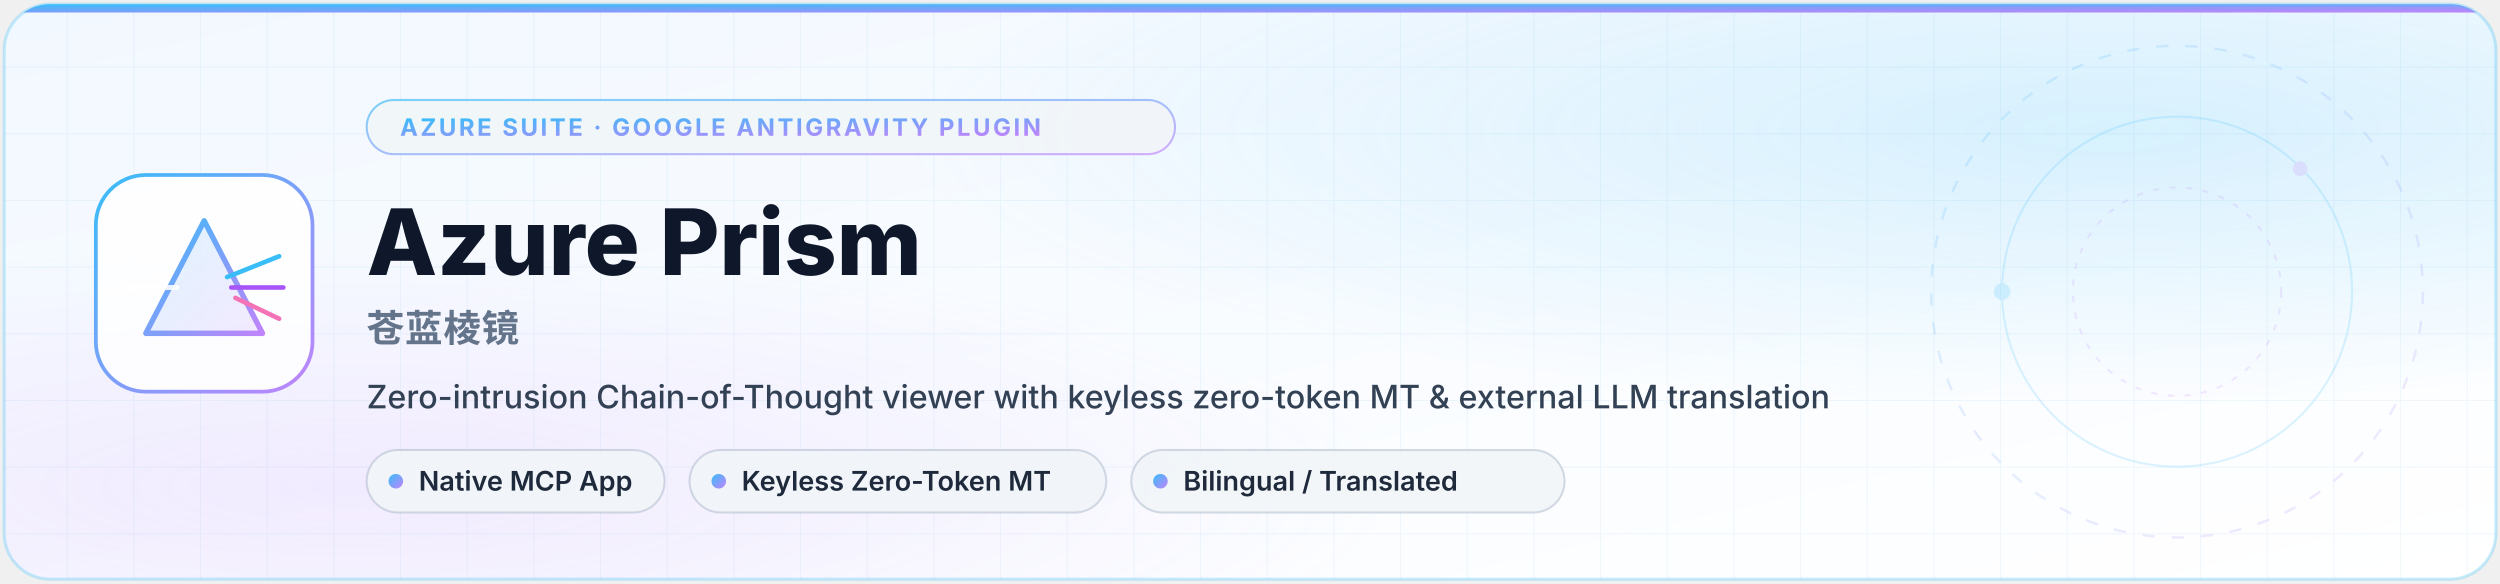
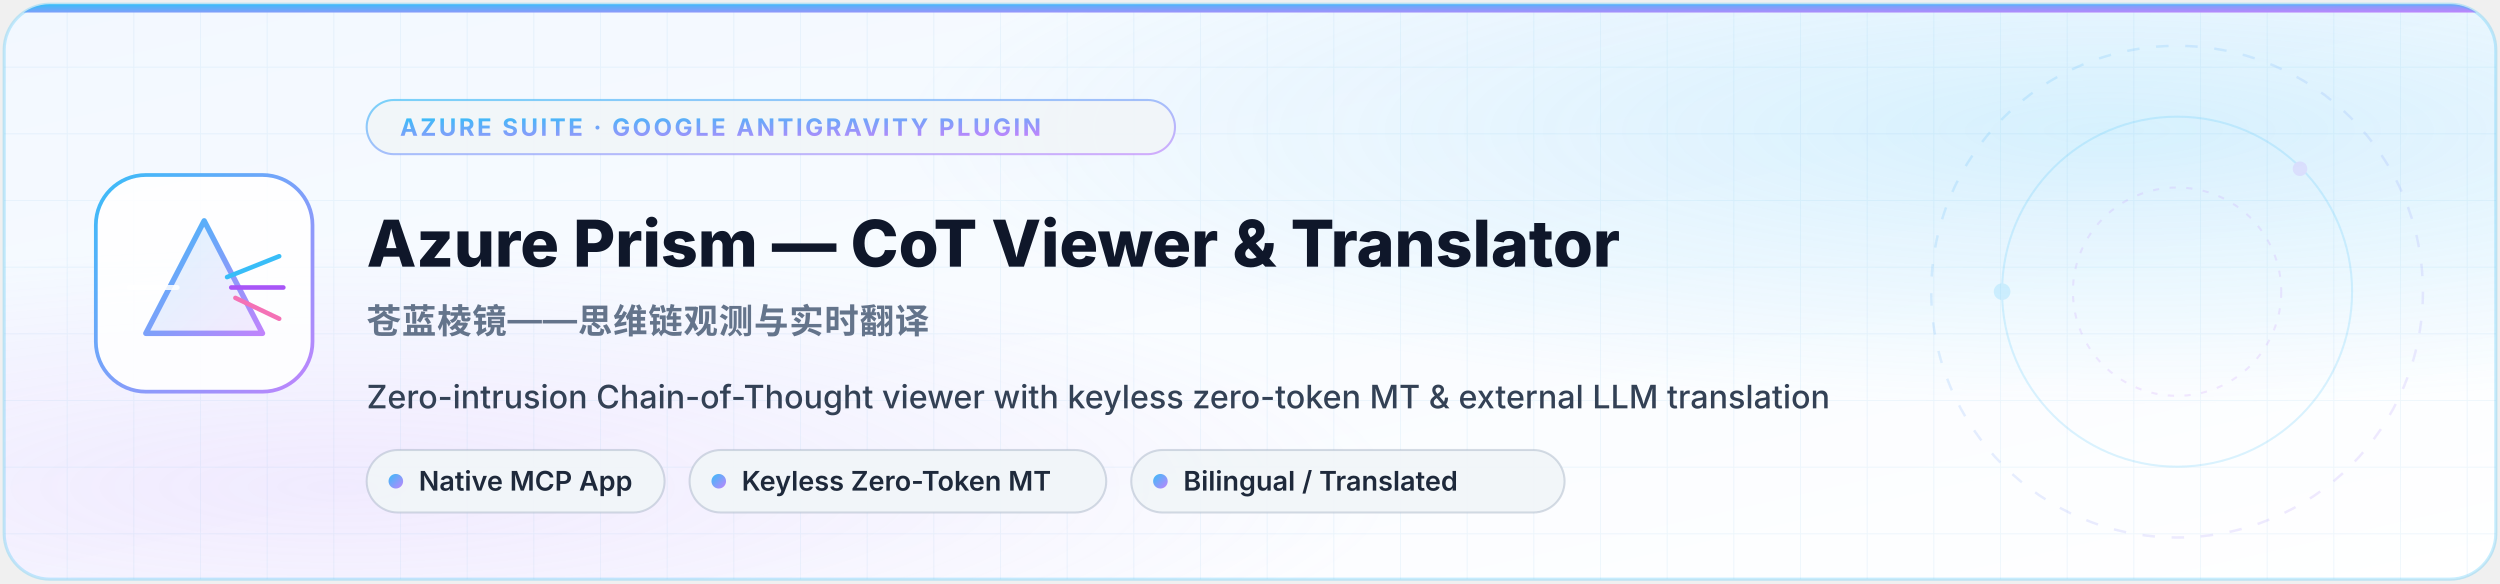
- <svg xmlns="http://www.w3.org/2000/svg" viewBox="0 0 1200 280" width="1200" height="280" role="img" aria-label="Azure Prism">
+ <svg xmlns="http://www.w3.org/2000/svg" viewBox="0 0 1200 280" width="1200" height="280" role="img" aria-label="Azure Prism — CoT Viewer &amp; Translator">
  <defs>
    <linearGradient id="bgGrad" x1="0%" y1="0%" x2="100%" y2="100%">
      <stop offset="0%" stop-color="#f2f8ff" />
      <stop offset="100%" stop-color="#ffffff" />
    </linearGradient>
    <linearGradient id="accentGrad" x1="0%" y1="0%" x2="100%" y2="100%">
      <stop offset="0%" stop-color="#38bdf8" />
      <stop offset="100%" stop-color="#c084fc" />
    </linearGradient>
    <radialGradient id="glow1" cx="84%" cy="22%" r="48%">
      <stop offset="0%" stop-color="#38bdf8" stop-opacity="0.18" />
      <stop offset="100%" stop-color="#38bdf8" stop-opacity="0" />
    </radialGradient>
    <radialGradient id="glow2" cx="14%" cy="84%" r="42%">
      <stop offset="0%" stop-color="#c084fc" stop-opacity="0.14" />
      <stop offset="100%" stop-color="#c084fc" stop-opacity="0" />
    </radialGradient>
    <pattern id="gridPat" width="32" height="32" patternUnits="userSpaceOnUse">
      <path d="M 32 0 L 0 0 0 32" fill="none" stroke="#0284c7" stroke-width="0.8" stroke-opacity="0.07" />
    </pattern>
    <clipPath id="outerClip">
      <rect x="2" y="2" width="1196" height="276" rx="22" />
    </clipPath>
  </defs>
  <g clip-path="url(#outerClip)">
    <rect x="2" y="2" width="1196" height="276" rx="22" fill="url(#bgGrad)" />
    <rect x="2" y="2" width="1196" height="276" fill="url(#gridPat)" />
    <rect x="2" y="2" width="1196" height="276" fill="url(#glow1)" />
    <rect x="2" y="2" width="1196" height="276" fill="url(#glow2)" />
    <rect x="2" y="2" width="1196" height="4" fill="url(#accentGrad)" />
    <g opacity="0.18" transform="translate(1045, 140)">
      <circle cx="0" cy="0" r="118" fill="none" stroke="url(#accentGrad)" stroke-width="1.2" stroke-dasharray="6 8" />
      <circle cx="0" cy="0" r="84" fill="none" stroke="#38bdf8" stroke-width="1" />
      <circle cx="0" cy="0" r="50" fill="none" stroke="#c084fc" stroke-width="1" stroke-dasharray="3 5" />
      <circle cx="-84" cy="0" r="4" fill="#38bdf8" />
      <circle cx="59" cy="-59" r="3.5" fill="#c084fc" />
    </g>
    <g transform="translate(46, 84)">
      <rect width="104" height="104" rx="24" fill="rgba(255,255,255,0.86)" stroke="url(#accentGrad)" stroke-width="1.8" />
      <g transform="translate(4, 4)">
        <polygon points="48,18 76,72 20,72" fill="url(#accentGrad)" fill-opacity="0.16" stroke="url(#accentGrad)" stroke-width="2.6" stroke-linejoin="round" />
        <line x1="12" y1="50" x2="35" y2="50" stroke="#ffffff" stroke-width="2.4" stroke-linecap="round" opacity="0.85" />
        <line x1="59" y1="45" x2="84" y2="35" stroke="#38bdf8" stroke-width="2.2" stroke-linecap="round" />
        <line x1="61" y1="50" x2="86" y2="50" stroke="#a855f7" stroke-width="2.2" stroke-linecap="round" />
        <line x1="63" y1="55" x2="84" y2="65" stroke="#f472b6" stroke-width="2.2" stroke-linecap="round" />
      </g>
    </g>
    <g transform="translate(176, 48)">
      <rect width="388" height="26" rx="13" fill="rgba(241,245,249,0.92)" stroke="url(#accentGrad)" stroke-width="1" stroke-opacity="0.65" />
      <text x="16" y="17.2" font-size="11.5" font-weight="700" letter-spacing="1.2" fill="url(#accentGrad)" font-family="-apple-system, BlinkMacSystemFont, 'Segoe UI', 'PingFang SC', 'Microsoft YaHei', sans-serif">AZURE SUITE  ·  GOOGLE ANTIGRAVITY PLUGIN</text>
    </g>
-     <text x="176" y="132" font-size="44" font-weight="800" fill="#0f172a" font-family="-apple-system, BlinkMacSystemFont, 'Segoe UI', 'PingFang SC', 'Microsoft YaHei', sans-serif">Azure Prism</text>
-     <text x="176" y="164" font-size="18" font-weight="600" fill="#64748b" letter-spacing="0.4" font-family="-apple-system, BlinkMacSystemFont, 'Segoe UI', 'PingFang SC', 'Microsoft YaHei', sans-serif">苍蓝棱镜</text>
+     <text x="176" y="128" font-size="31" font-weight="800" fill="#0f172a" font-family="-apple-system, BlinkMacSystemFont, 'Segoe UI', 'PingFang SC', 'Microsoft YaHei', sans-serif">Azure Prism — CoT Viewer &amp; Translator</text>
+     <text x="176" y="160" font-size="16.5" font-weight="600" fill="#64748b" letter-spacing="0.4" font-family="-apple-system, BlinkMacSystemFont, 'Segoe UI', 'PingFang SC', 'Microsoft YaHei', sans-serif">苍蓝棱镜——思维链观测与实时翻译</text>
    <text x="176" y="196" font-size="15.5" font-weight="500" fill="#334155" font-family="-apple-system, BlinkMacSystemFont, 'Segoe UI', 'PingFang SC', 'Microsoft YaHei', sans-serif">Zero-intrusion Chain-of-Thought viewer with keyless zero-token MT &amp; external LLM translation</text>
    <g transform="translate(176, 216)">
      <rect width="143" height="30" rx="15" fill="rgba(241,245,249,0.92)" stroke="rgba(148,163,184,0.38)" stroke-width="1" />
      <circle cx="14" cy="15" r="3.5" fill="url(#accentGrad)" />
      <text x="25" y="19.5" font-size="13" font-weight="600" fill="#1e293b" font-family="-apple-system, BlinkMacSystemFont, 'Segoe UI', 'PingFang SC', 'Microsoft YaHei', sans-serif">Native MCP App</text>
    </g>
    <g transform="translate(331, 216)">
      <rect width="200" height="30" rx="15" fill="rgba(241,245,249,0.92)" stroke="rgba(148,163,184,0.38)" stroke-width="1" />
      <circle cx="14" cy="15" r="3.5" fill="url(#accentGrad)" />
      <text x="25" y="19.5" font-size="13" font-weight="600" fill="#1e293b" font-family="-apple-system, BlinkMacSystemFont, 'Segoe UI', 'PingFang SC', 'Microsoft YaHei', sans-serif">Keyless Zero-Token MT</text>
    </g>
    <g transform="translate(543, 216)">
      <rect width="208" height="30" rx="15" fill="rgba(241,245,249,0.92)" stroke="rgba(148,163,184,0.38)" stroke-width="1" />
      <circle cx="14" cy="15" r="3.5" fill="url(#accentGrad)" />
      <text x="25" y="19.5" font-size="13" font-weight="600" fill="#1e293b" font-family="-apple-system, BlinkMacSystemFont, 'Segoe UI', 'PingFang SC', 'Microsoft YaHei', sans-serif">Bilingual / Translated</text>
    </g>
  </g>
  <rect x="2" y="2" width="1196" height="276" rx="22" fill="none" stroke="rgba(56,189,248,0.28)" stroke-width="1.5" />
</svg>
